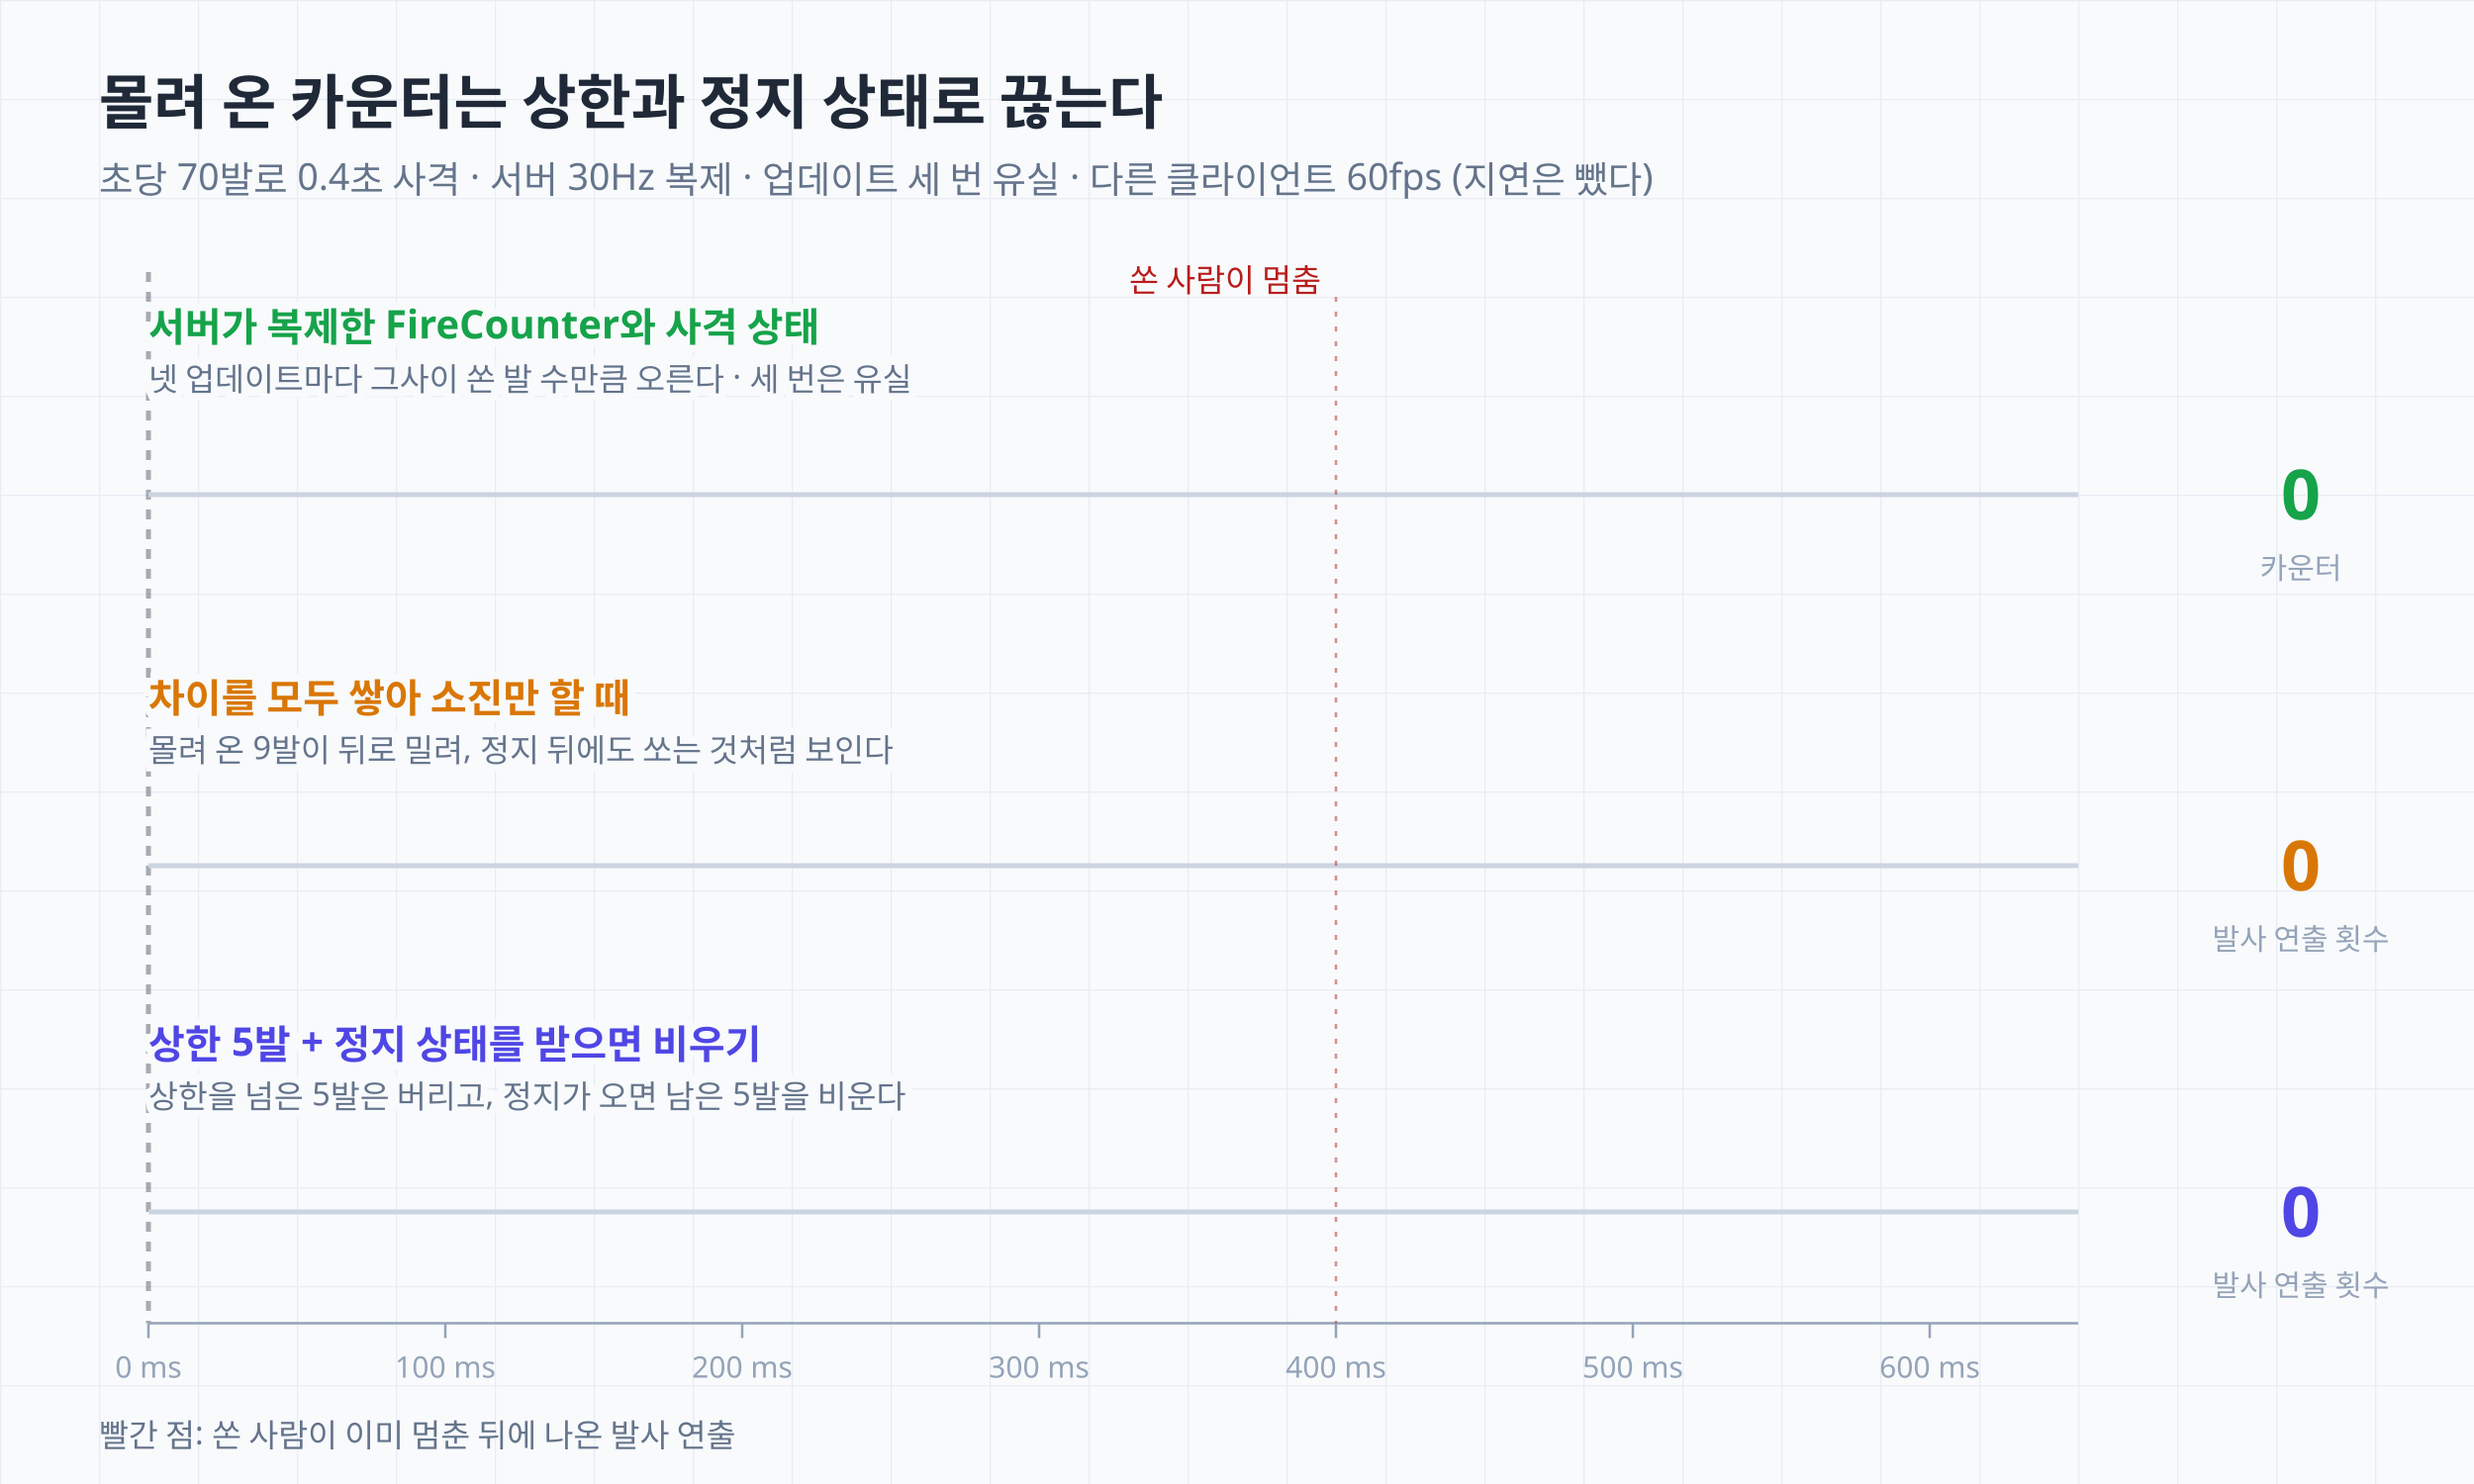
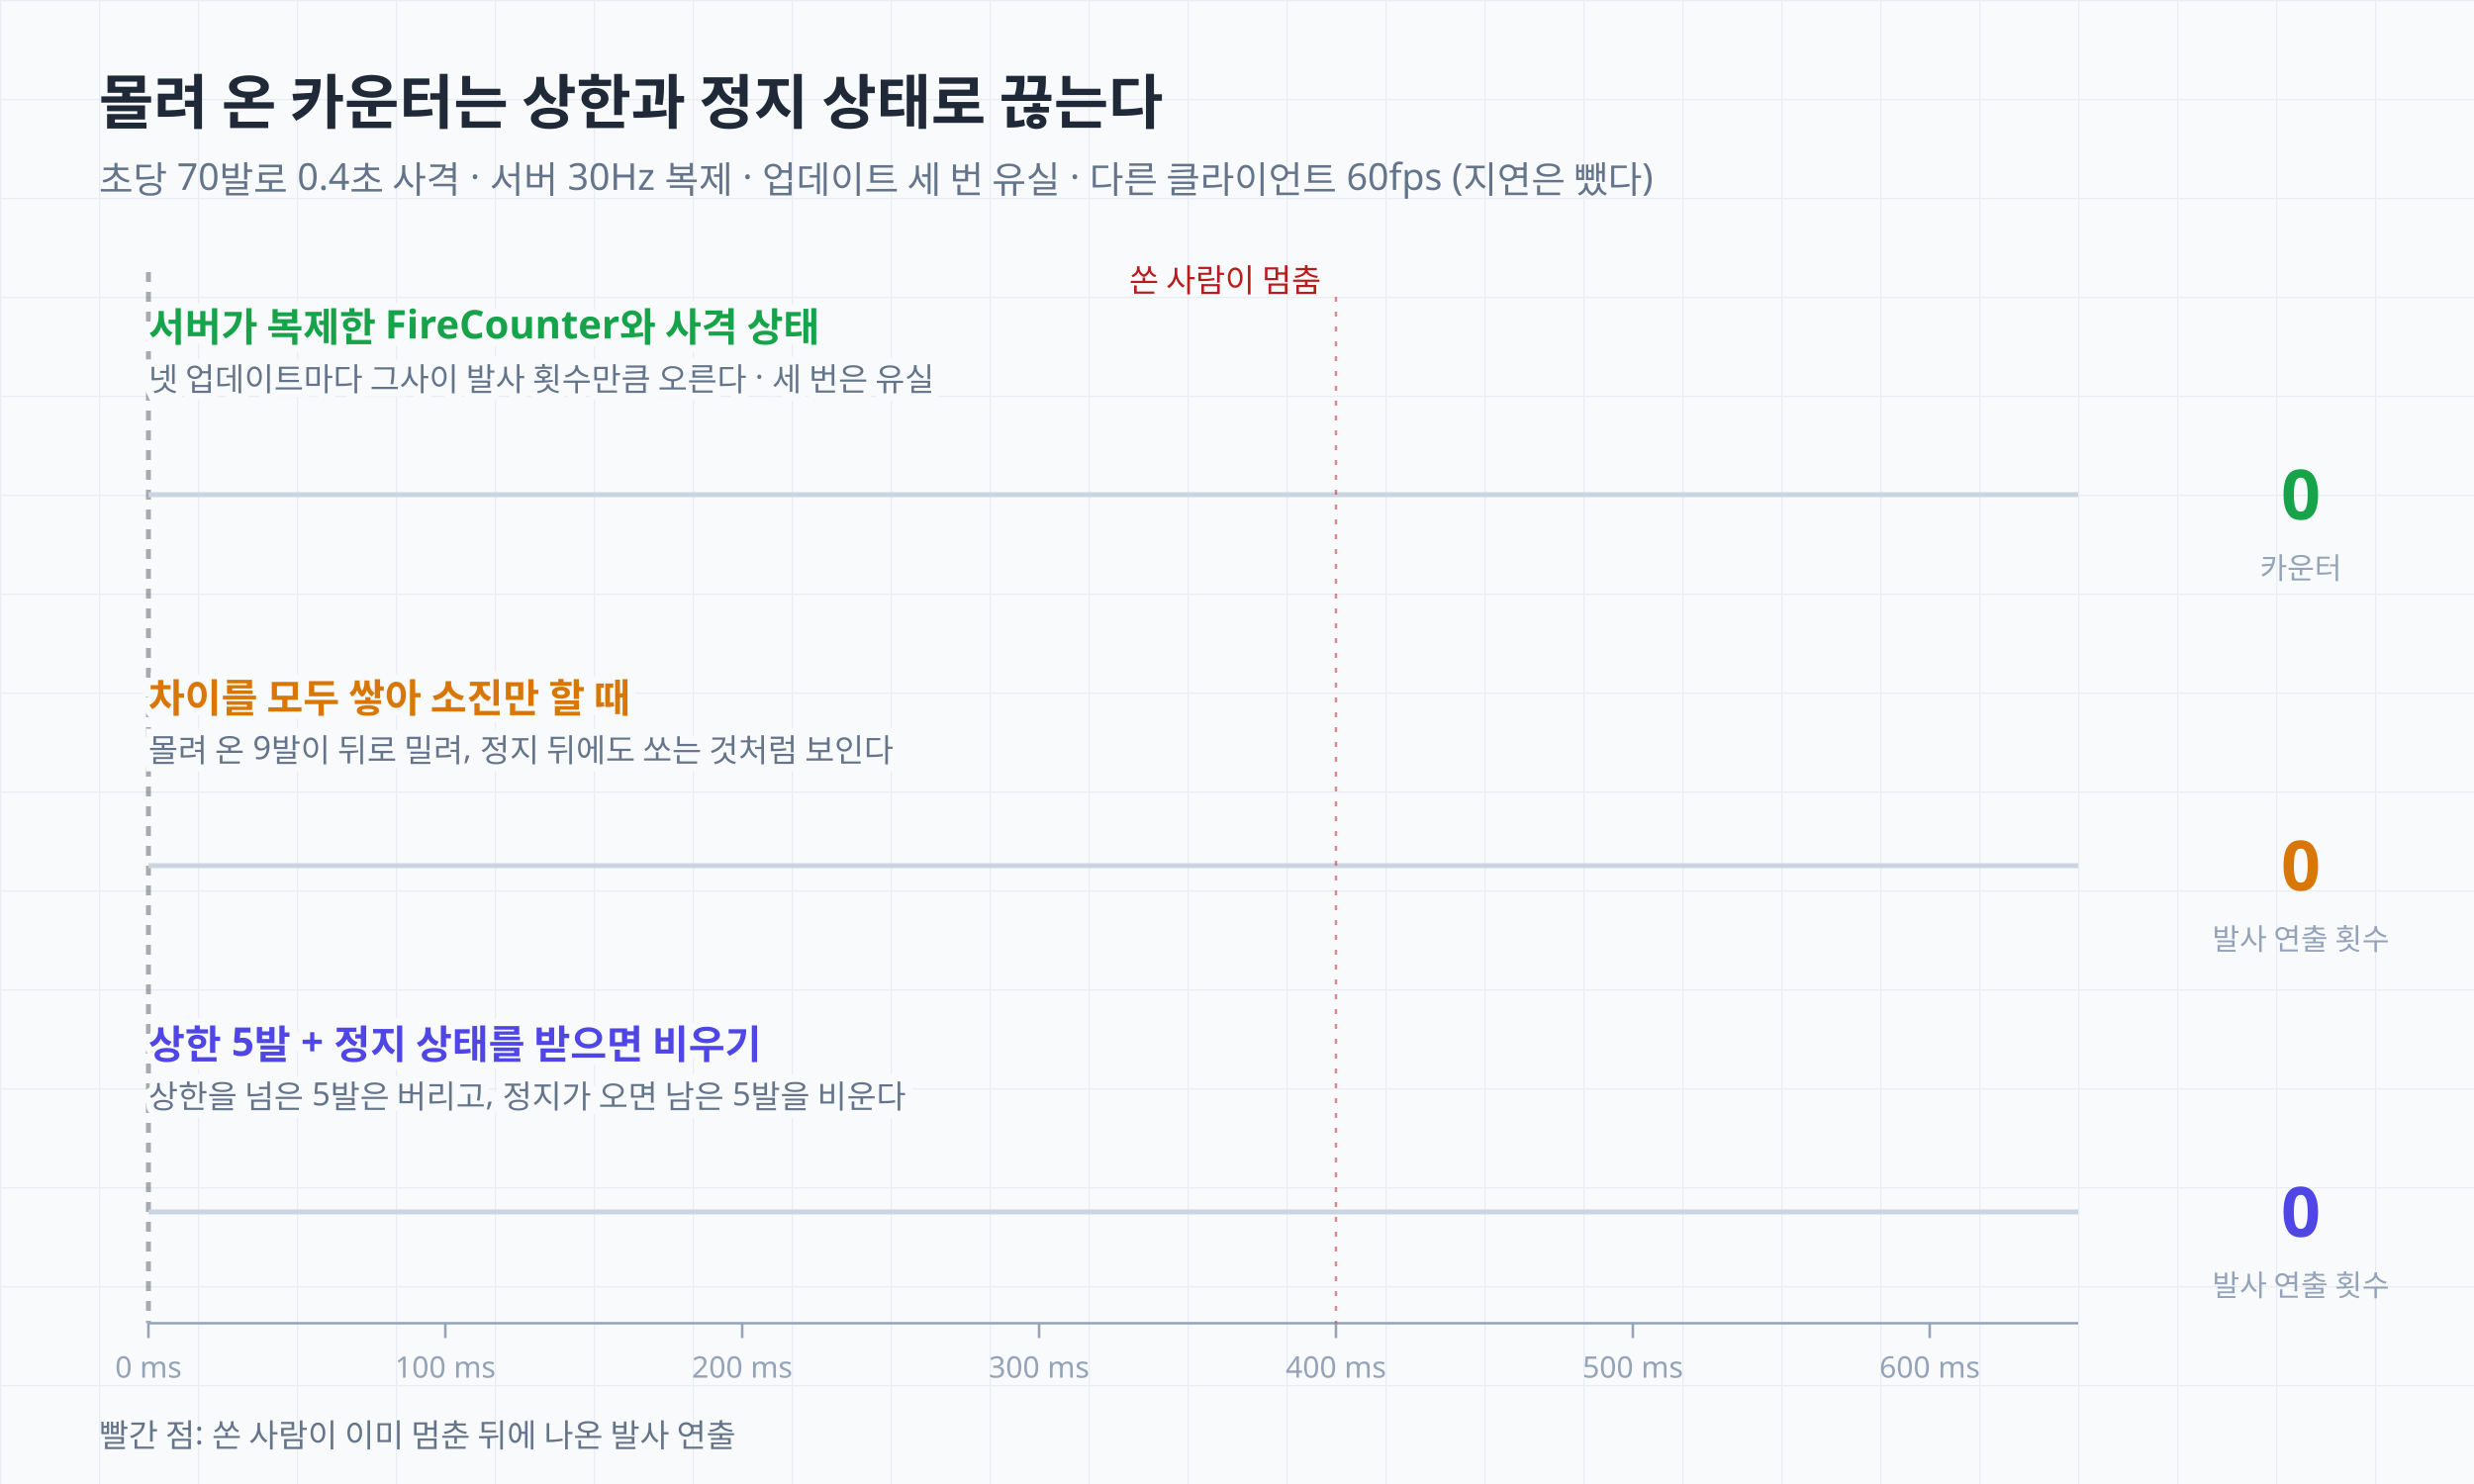
<svg xmlns="http://www.w3.org/2000/svg" viewBox="0 0 1000 600" width="1000" height="600" role="img" lang="ko" aria-labelledby="t d">
  <defs>
    <pattern id="grid" width="40" height="40" patternUnits="userSpaceOnUse">
      <path d="M40 0H0V40" fill="none" stroke="#e8edf3" stroke-width="1" />
    </pattern>
    <marker id="arr" viewBox="0 0 10 10" refX="9" refY="5" markerWidth="7" markerHeight="7" orient="auto">
      <path d="M0 0L10 5L0 10z" fill="#94a3b8" />
    </marker>
    <style>
text{font-family:Pretendard,'Apple SD Gothic Neo','Malgun Gothic','Noto Sans KR',sans-serif;fill:#1f2937}
.title{font-size:24px;font-weight:700}
.sub{font-size:15px;fill:#64748b}
.lane{font-size:16px;font-weight:700}
.lanesub{font-size:13px;fill:#64748b}
.mono{font-family:'JetBrains Mono',Consolas,'SFMono-Regular',Menlo,monospace}
.tick{font-size:12px;fill:#94a3b8;text-anchor:middle}
.cnt{font-size:13px;font-weight:700;text-anchor:middle}
.note{font-size:13px;fill:#64748b}
.big{font-size:28px;font-weight:800;text-anchor:middle}
.cap{font-size:14px;font-weight:700;fill:#334155}
</style>
  </defs>
  <rect width="1000" height="600" fill="#f8fafc" />
  <rect width="1000" height="600" fill="url(#grid)" />
  <text x="40" y="50" class="title">몰려 온 카운터는 상한과 정지 상태로 끊는다</text>
  <text x="40" y="78" class="sub">초당 70발로 0.4초 사격 · 서버 30Hz 복제 · 업데이트 세 번 유실 · 다른 클라이언트 60fps (지연은 뺐다)</text>
  <g>
    <line x1="60" y1="110" x2="60" y2="535" stroke="#0f172a" stroke-opacity=".35" stroke-width="2" stroke-dasharray="4 4" />
    <animateTransform attributeName="transform" type="translate" values="0 0;780 0;780 0" keyTimes="0;0.727;1" dur="11.0s" repeatCount="indefinite" />
  </g>
  <text x="60" y="138" class="lane" style="fill:#16a34a;paint-order:stroke;stroke:#f8fafc;stroke-width:6px">서버가 복제한 FireCounter와 사격 상태</text>
-   <text x="60" y="158" class="lanesub" style="paint-order:stroke;stroke:#f8fafc;stroke-width:6px">넷 업데이트마다 그사이 쏜 발 수만큼 오른다 · 세 번은 유실</text>
+   <text x="60" y="158" class="lanesub" style="paint-order:stroke;stroke:#f8fafc;stroke-width:6px">넷 업데이트마다 그사이 발사 횟수만큼 오른다 · 세 번은 유실</text>
  <line x1="60" y1="200" x2="840" y2="200" stroke="#cbd5e1" stroke-width="2" />
  <rect x="97.0" y="191" width="6" height="18" rx="2" fill="#16a34a" opacity="0">
    <animate attributeName="opacity" values="0;0;1;1" keyTimes="0;0.037;0.037;1" dur="11.0s" repeatCount="indefinite" />
  </rect>
  <text x="100.0" y="184" class="cnt" style="fill:#16a34a;font-size:11.5px" opacity="0">+2<animate attributeName="opacity" values="0;0;1;1" keyTimes="0;0.037;0.037;1" dur="11.0s" repeatCount="indefinite" />
  </text>
  <rect x="137.0" y="191" width="6" height="18" rx="2" fill="#16a34a" opacity="0">
    <animate attributeName="opacity" values="0;0;1;1" keyTimes="0;0.075;0.075;1" dur="11.0s" repeatCount="indefinite" />
  </rect>
  <text x="140.0" y="184" class="cnt" style="fill:#16a34a;font-size:11.5px" opacity="0">+3<animate attributeName="opacity" values="0;0;1;1" keyTimes="0;0.075;0.075;1" dur="11.0s" repeatCount="indefinite" />
  </text>
  <rect x="177.0" y="191" width="6" height="18" rx="2" fill="#16a34a" opacity="0">
    <animate attributeName="opacity" values="0;0;1;1" keyTimes="0;0.112;0.112;1" dur="11.0s" repeatCount="indefinite" />
  </rect>
  <text x="180.0" y="184" class="cnt" style="fill:#16a34a;font-size:11.5px" opacity="0">+2<animate attributeName="opacity" values="0;0;1;1" keyTimes="0;0.112;0.112;1" dur="11.0s" repeatCount="indefinite" />
  </text>
  <rect x="217.0" y="191" width="6" height="18" rx="2" fill="#16a34a" opacity="0">
    <animate attributeName="opacity" values="0;0;1;1" keyTimes="0;0.149;0.149;1" dur="11.0s" repeatCount="indefinite" />
  </rect>
  <text x="220.0" y="184" class="cnt" style="fill:#16a34a;font-size:11.5px" opacity="0">+2<animate attributeName="opacity" values="0;0;1;1" keyTimes="0;0.149;0.149;1" dur="11.0s" repeatCount="indefinite" />
  </text>
  <rect x="257.0" y="191" width="6" height="18" rx="2" fill="#16a34a" opacity="0">
    <animate attributeName="opacity" values="0;0;1;1" keyTimes="0;0.186;0.187;1" dur="11.0s" repeatCount="indefinite" />
  </rect>
  <text x="260.0" y="184" class="cnt" style="fill:#16a34a;font-size:11.5px" opacity="0">+3<animate attributeName="opacity" values="0;0;1;1" keyTimes="0;0.186;0.187;1" dur="11.0s" repeatCount="indefinite" />
  </text>
  <text x="300.0" y="205" class="cnt" style="fill:#94a3b8;font-size:14px" opacity="0">✕<animate attributeName="opacity" values="0;0;1;1" keyTimes="0;0.224;0.224;1" dur="11.0s" repeatCount="indefinite" />
  </text>
  <text x="340.0" y="205" class="cnt" style="fill:#94a3b8;font-size:14px" opacity="0">✕<animate attributeName="opacity" values="0;0;1;1" keyTimes="0;0.261;0.261;1" dur="11.0s" repeatCount="indefinite" />
  </text>
  <text x="380.0" y="205" class="cnt" style="fill:#94a3b8;font-size:14px" opacity="0">✕<animate attributeName="opacity" values="0;0;1;1" keyTimes="0;0.298;0.298;1" dur="11.0s" repeatCount="indefinite" />
  </text>
  <rect x="417.0" y="191" width="6" height="18" rx="2" fill="#b91c1c" opacity="0">
    <animate attributeName="opacity" values="0;0;1;1" keyTimes="0;0.336;0.336;1" dur="11.0s" repeatCount="indefinite" />
  </rect>
  <text x="420.0" y="184" class="cnt" style="fill:#b91c1c;font-size:14px" opacity="0">+9<animate attributeName="opacity" values="0;0;1;1" keyTimes="0;0.336;0.336;1" dur="11.0s" repeatCount="indefinite" />
  </text>
  <rect x="457.0" y="191" width="6" height="18" rx="2" fill="#16a34a" opacity="0">
    <animate attributeName="opacity" values="0;0;1;1" keyTimes="0;0.373;0.373;1" dur="11.0s" repeatCount="indefinite" />
  </rect>
  <text x="460.0" y="184" class="cnt" style="fill:#16a34a;font-size:11.5px" opacity="0">+2<animate attributeName="opacity" values="0;0;1;1" keyTimes="0;0.373;0.373;1" dur="11.0s" repeatCount="indefinite" />
  </text>
  <rect x="497.0" y="191" width="6" height="18" rx="2" fill="#16a34a" opacity="0">
    <animate attributeName="opacity" values="0;0;1;1" keyTimes="0;0.41;0.41;1" dur="11.0s" repeatCount="indefinite" />
  </rect>
  <text x="500.0" y="184" class="cnt" style="fill:#16a34a;font-size:11.5px" opacity="0">+3<animate attributeName="opacity" values="0;0;1;1" keyTimes="0;0.41;0.41;1" dur="11.0s" repeatCount="indefinite" />
  </text>
  <rect x="537.0" y="191" width="6" height="18" rx="2" fill="#16a34a" opacity="0">
    <animate attributeName="opacity" values="0;0;1;1" keyTimes="0;0.448;0.448;1" dur="11.0s" repeatCount="indefinite" />
  </rect>
  <text x="540.0" y="184" class="cnt" style="fill:#16a34a;font-size:11.5px" opacity="0">+2<animate attributeName="opacity" values="0;0;1;1" keyTimes="0;0.448;0.448;1" dur="11.0s" repeatCount="indefinite" />
  </text>
  <text x="540.0" y="228" class="cnt" style="fill:#b91c1c;font-size:11.5px" opacity="0">정지<animate attributeName="opacity" values="0;0;1;1" keyTimes="0;0.448;0.448;1" dur="11.0s" repeatCount="indefinite" />
  </text>
  <text x="340.0" y="228" class="cnt" style="fill:#94a3b8;font-size:11.5px" opacity="0">유실<animate attributeName="opacity" values="0;0;1;1" keyTimes="0;0.224;0.224;1" dur="11.0s" repeatCount="indefinite" />
  </text>
  <text x="930" y="210" class="big" style="fill:#16a34a">0<animate attributeName="opacity" values="1;1;0;0" keyTimes="0;0.037;0.037;1" dur="11.0s" repeatCount="indefinite" />
  </text>
  <text x="930" y="210" class="big" style="fill:#16a34a" opacity="0">2<animate attributeName="opacity" values="0;0;1;1;0;0" keyTimes="0;0.037;0.037;0.075;0.075;1" dur="11.0s" repeatCount="indefinite" />
  </text>
  <text x="930" y="210" class="big" style="fill:#16a34a" opacity="0">5<animate attributeName="opacity" values="0;0;1;1;0;0" keyTimes="0;0.075;0.075;0.112;0.112;1" dur="11.0s" repeatCount="indefinite" />
  </text>
  <text x="930" y="210" class="big" style="fill:#16a34a" opacity="0">7<animate attributeName="opacity" values="0;0;1;1;0;0" keyTimes="0;0.112;0.112;0.149;0.149;1" dur="11.0s" repeatCount="indefinite" />
  </text>
  <text x="930" y="210" class="big" style="fill:#16a34a" opacity="0">9<animate attributeName="opacity" values="0;0;1;1;0;0" keyTimes="0;0.149;0.149;0.186;0.187;1" dur="11.0s" repeatCount="indefinite" />
  </text>
  <text x="930" y="210" class="big" style="fill:#16a34a" opacity="0">12<animate attributeName="opacity" values="0;0;1;1;0;0" keyTimes="0;0.186;0.187;0.336;0.336;1" dur="11.0s" repeatCount="indefinite" />
  </text>
  <text x="930" y="210" class="big" style="fill:#16a34a" opacity="0">21<animate attributeName="opacity" values="0;0;1;1;0;0" keyTimes="0;0.336;0.336;0.373;0.373;1" dur="11.0s" repeatCount="indefinite" />
  </text>
  <text x="930" y="210" class="big" style="fill:#16a34a" opacity="0">23<animate attributeName="opacity" values="0;0;1;1;0;0" keyTimes="0;0.373;0.373;0.41;0.41;1" dur="11.0s" repeatCount="indefinite" />
  </text>
  <text x="930" y="210" class="big" style="fill:#16a34a" opacity="0">26<animate attributeName="opacity" values="0;0;1;1;0;0" keyTimes="0;0.41;0.41;0.448;0.448;1" dur="11.0s" repeatCount="indefinite" />
  </text>
  <text x="930" y="210" class="big" style="fill:#16a34a" opacity="0">28<animate attributeName="opacity" values="0;0;1;1" keyTimes="0;0.448;0.448;1" dur="11.0s" repeatCount="indefinite" />
  </text>
  <text x="930" y="234" class="tick">카운터</text>
  <text x="60" y="288" class="lane" style="fill:#d97706;paint-order:stroke;stroke:#f8fafc;stroke-width:6px">차이를 모두 쌓아 소진만 할 때</text>
  <text x="60" y="308" class="lanesub" style="paint-order:stroke;stroke:#f8fafc;stroke-width:6px">몰려 온 9발이 뒤로 밀려, 정지 뒤에도 쏘는 것처럼 보인다</text>
  <line x1="60" y1="350" x2="840" y2="350" stroke="#cbd5e1" stroke-width="2" />
  <circle cx="100.0" cy="338" r="4" fill="#d97706" opacity="0">
    <animate attributeName="opacity" values="0;0;1;1" keyTimes="0;0.037;0.037;1" dur="11.0s" repeatCount="indefinite" />
  </circle>
  <circle cx="120.0" cy="338" r="4" fill="#d97706" opacity="0">
    <animate attributeName="opacity" values="0;0;1;1" keyTimes="0;0.056;0.056;1" dur="11.0s" repeatCount="indefinite" />
  </circle>
  <circle cx="140.0" cy="338" r="4" fill="#d97706" opacity="0">
    <animate attributeName="opacity" values="0;0;1;1" keyTimes="0;0.075;0.075;1" dur="11.0s" repeatCount="indefinite" />
  </circle>
  <circle cx="160.0" cy="338" r="4" fill="#d97706" opacity="0">
    <animate attributeName="opacity" values="0;0;1;1" keyTimes="0;0.093;0.093;1" dur="11.0s" repeatCount="indefinite" />
  </circle>
  <circle cx="180.0" cy="338" r="4" fill="#d97706" opacity="0">
    <animate attributeName="opacity" values="0;0;1;1" keyTimes="0;0.112;0.112;1" dur="11.0s" repeatCount="indefinite" />
  </circle>
  <circle cx="200.0" cy="338" r="4" fill="#d97706" opacity="0">
    <animate attributeName="opacity" values="0;0;1;1" keyTimes="0;0.131;0.131;1" dur="11.0s" repeatCount="indefinite" />
  </circle>
  <circle cx="220.0" cy="338" r="4" fill="#d97706" opacity="0">
    <animate attributeName="opacity" values="0;0;1;1" keyTimes="0;0.149;0.149;1" dur="11.0s" repeatCount="indefinite" />
  </circle>
  <circle cx="240.0" cy="338" r="4" fill="#d97706" opacity="0">
    <animate attributeName="opacity" values="0;0;1;1" keyTimes="0;0.168;0.168;1" dur="11.0s" repeatCount="indefinite" />
  </circle>
  <circle cx="260.0" cy="338" r="4" fill="#d97706" opacity="0">
    <animate attributeName="opacity" values="0;0;1;1" keyTimes="0;0.186;0.187;1" dur="11.0s" repeatCount="indefinite" />
  </circle>
  <circle cx="260.0" cy="328" r="4" fill="#d97706" opacity="0">
    <animate attributeName="opacity" values="0;0;1;1" keyTimes="0;0.186;0.187;1" dur="11.0s" repeatCount="indefinite" />
  </circle>
  <circle cx="280.0" cy="338" r="4" fill="#d97706" opacity="0">
    <animate attributeName="opacity" values="0;0;1;1" keyTimes="0;0.205;0.205;1" dur="11.0s" repeatCount="indefinite" />
  </circle>
  <circle cx="300.0" cy="338" r="4" fill="#d97706" opacity="0">
    <animate attributeName="opacity" values="0;0;1;1" keyTimes="0;0.224;0.224;1" dur="11.0s" repeatCount="indefinite" />
  </circle>
  <circle cx="420.0" cy="338" r="4" fill="#d97706" opacity="0">
    <animate attributeName="opacity" values="0;0;1;1" keyTimes="0;0.336;0.336;1" dur="11.0s" repeatCount="indefinite" />
  </circle>
  <circle cx="440.0" cy="338" r="4" fill="#d97706" opacity="0">
    <animate attributeName="opacity" values="0;0;1;1" keyTimes="0;0.354;0.354;1" dur="11.0s" repeatCount="indefinite" />
  </circle>
  <circle cx="460.0" cy="338" r="4" fill="#d97706" opacity="0">
    <animate attributeName="opacity" values="0;0;1;1" keyTimes="0;0.373;0.373;1" dur="11.0s" repeatCount="indefinite" />
  </circle>
  <circle cx="480.0" cy="338" r="4" fill="#d97706" opacity="0">
    <animate attributeName="opacity" values="0;0;1;1" keyTimes="0;0.392;0.392;1" dur="11.0s" repeatCount="indefinite" />
  </circle>
  <circle cx="500.0" cy="338" r="4" fill="#d97706" opacity="0">
    <animate attributeName="opacity" values="0;0;1;1" keyTimes="0;0.41;0.41;1" dur="11.0s" repeatCount="indefinite" />
  </circle>
  <circle cx="520.0" cy="338" r="4" fill="#d97706" opacity="0">
    <animate attributeName="opacity" values="0;0;1;1" keyTimes="0;0.429;0.429;1" dur="11.0s" repeatCount="indefinite" />
  </circle>
  <circle cx="540.0" cy="338" r="4" fill="#d97706" opacity="0">
    <animate attributeName="opacity" values="0;0;1;1" keyTimes="0;0.448;0.448;1" dur="11.0s" repeatCount="indefinite" />
  </circle>
  <circle cx="540.0" cy="328" r="4" fill="#d97706" opacity="0">
    <animate attributeName="opacity" values="0;0;1;1" keyTimes="0;0.448;0.448;1" dur="11.0s" repeatCount="indefinite" />
  </circle>
  <circle cx="560.0" cy="338" r="4" fill="#b91c1c" opacity="0">
    <animate attributeName="opacity" values="0;0;1;1" keyTimes="0;0.466;0.466;1" dur="11.0s" repeatCount="indefinite" />
  </circle>
  <circle cx="580.0" cy="338" r="4" fill="#b91c1c" opacity="0">
    <animate attributeName="opacity" values="0;0;1;1" keyTimes="0;0.485;0.485;1" dur="11.0s" repeatCount="indefinite" />
  </circle>
  <circle cx="600.0" cy="338" r="4" fill="#b91c1c" opacity="0">
    <animate attributeName="opacity" values="0;0;1;1" keyTimes="0;0.503;0.504;1" dur="11.0s" repeatCount="indefinite" />
  </circle>
  <circle cx="620.0" cy="338" r="4" fill="#b91c1c" opacity="0">
    <animate attributeName="opacity" values="0;0;1;1" keyTimes="0;0.522;0.522;1" dur="11.0s" repeatCount="indefinite" />
  </circle>
  <circle cx="640.0" cy="338" r="4" fill="#b91c1c" opacity="0">
    <animate attributeName="opacity" values="0;0;1;1" keyTimes="0;0.541;0.541;1" dur="11.0s" repeatCount="indefinite" />
  </circle>
  <circle cx="660.0" cy="338" r="4" fill="#b91c1c" opacity="0">
    <animate attributeName="opacity" values="0;0;1;1" keyTimes="0;0.559;0.56;1" dur="11.0s" repeatCount="indefinite" />
  </circle>
  <circle cx="660.0" cy="328" r="4" fill="#b91c1c" opacity="0">
    <animate attributeName="opacity" values="0;0;1;1" keyTimes="0;0.559;0.56;1" dur="11.0s" repeatCount="indefinite" />
  </circle>
  <circle cx="680.0" cy="338" r="4" fill="#b91c1c" opacity="0">
    <animate attributeName="opacity" values="0;0;1;1" keyTimes="0;0.578;0.578;1" dur="11.0s" repeatCount="indefinite" />
  </circle>
  <text x="930" y="360" class="big" style="fill:#d97706">0<animate attributeName="opacity" values="1;1;0;0" keyTimes="0;0.037;0.037;1" dur="11.0s" repeatCount="indefinite" />
  </text>
  <text x="930" y="360" class="big" style="fill:#d97706" opacity="0">1<animate attributeName="opacity" values="0;0;1;1;0;0" keyTimes="0;0.037;0.037;0.056;0.056;1" dur="11.0s" repeatCount="indefinite" />
  </text>
  <text x="930" y="360" class="big" style="fill:#d97706" opacity="0">2<animate attributeName="opacity" values="0;0;1;1;0;0" keyTimes="0;0.056;0.056;0.075;0.075;1" dur="11.0s" repeatCount="indefinite" />
  </text>
  <text x="930" y="360" class="big" style="fill:#d97706" opacity="0">3<animate attributeName="opacity" values="0;0;1;1;0;0" keyTimes="0;0.075;0.075;0.093;0.093;1" dur="11.0s" repeatCount="indefinite" />
  </text>
  <text x="930" y="360" class="big" style="fill:#d97706" opacity="0">4<animate attributeName="opacity" values="0;0;1;1;0;0" keyTimes="0;0.093;0.093;0.112;0.112;1" dur="11.0s" repeatCount="indefinite" />
  </text>
  <text x="930" y="360" class="big" style="fill:#d97706" opacity="0">5<animate attributeName="opacity" values="0;0;1;1;0;0" keyTimes="0;0.112;0.112;0.131;0.131;1" dur="11.0s" repeatCount="indefinite" />
  </text>
  <text x="930" y="360" class="big" style="fill:#d97706" opacity="0">6<animate attributeName="opacity" values="0;0;1;1;0;0" keyTimes="0;0.131;0.131;0.149;0.149;1" dur="11.0s" repeatCount="indefinite" />
  </text>
  <text x="930" y="360" class="big" style="fill:#d97706" opacity="0">7<animate attributeName="opacity" values="0;0;1;1;0;0" keyTimes="0;0.149;0.149;0.168;0.168;1" dur="11.0s" repeatCount="indefinite" />
  </text>
  <text x="930" y="360" class="big" style="fill:#d97706" opacity="0">8<animate attributeName="opacity" values="0;0;1;1;0;0" keyTimes="0;0.168;0.168;0.186;0.187;1" dur="11.0s" repeatCount="indefinite" />
  </text>
  <text x="930" y="360" class="big" style="fill:#d97706" opacity="0">10<animate attributeName="opacity" values="0;0;1;1;0;0" keyTimes="0;0.186;0.187;0.205;0.205;1" dur="11.0s" repeatCount="indefinite" />
  </text>
  <text x="930" y="360" class="big" style="fill:#d97706" opacity="0">11<animate attributeName="opacity" values="0;0;1;1;0;0" keyTimes="0;0.205;0.205;0.224;0.224;1" dur="11.0s" repeatCount="indefinite" />
  </text>
  <text x="930" y="360" class="big" style="fill:#d97706" opacity="0">12<animate attributeName="opacity" values="0;0;1;1;0;0" keyTimes="0;0.224;0.224;0.336;0.336;1" dur="11.0s" repeatCount="indefinite" />
  </text>
  <text x="930" y="360" class="big" style="fill:#d97706" opacity="0">13<animate attributeName="opacity" values="0;0;1;1;0;0" keyTimes="0;0.336;0.336;0.354;0.354;1" dur="11.0s" repeatCount="indefinite" />
  </text>
  <text x="930" y="360" class="big" style="fill:#d97706" opacity="0">14<animate attributeName="opacity" values="0;0;1;1;0;0" keyTimes="0;0.354;0.354;0.373;0.373;1" dur="11.0s" repeatCount="indefinite" />
  </text>
  <text x="930" y="360" class="big" style="fill:#d97706" opacity="0">15<animate attributeName="opacity" values="0;0;1;1;0;0" keyTimes="0;0.373;0.373;0.392;0.392;1" dur="11.0s" repeatCount="indefinite" />
  </text>
  <text x="930" y="360" class="big" style="fill:#d97706" opacity="0">16<animate attributeName="opacity" values="0;0;1;1;0;0" keyTimes="0;0.392;0.392;0.41;0.41;1" dur="11.0s" repeatCount="indefinite" />
  </text>
  <text x="930" y="360" class="big" style="fill:#d97706" opacity="0">17<animate attributeName="opacity" values="0;0;1;1;0;0" keyTimes="0;0.41;0.41;0.429;0.429;1" dur="11.0s" repeatCount="indefinite" />
  </text>
  <text x="930" y="360" class="big" style="fill:#d97706" opacity="0">18<animate attributeName="opacity" values="0;0;1;1;0;0" keyTimes="0;0.429;0.429;0.448;0.448;1" dur="11.0s" repeatCount="indefinite" />
  </text>
  <text x="930" y="360" class="big" style="fill:#d97706" opacity="0">20<animate attributeName="opacity" values="0;0;1;1;0;0" keyTimes="0;0.448;0.448;0.466;0.466;1" dur="11.0s" repeatCount="indefinite" />
  </text>
  <text x="930" y="360" class="big" style="fill:#d97706" opacity="0">21<animate attributeName="opacity" values="0;0;1;1;0;0" keyTimes="0;0.466;0.466;0.485;0.485;1" dur="11.0s" repeatCount="indefinite" />
  </text>
  <text x="930" y="360" class="big" style="fill:#d97706" opacity="0">22<animate attributeName="opacity" values="0;0;1;1;0;0" keyTimes="0;0.485;0.485;0.503;0.504;1" dur="11.0s" repeatCount="indefinite" />
  </text>
  <text x="930" y="360" class="big" style="fill:#d97706" opacity="0">23<animate attributeName="opacity" values="0;0;1;1;0;0" keyTimes="0;0.503;0.504;0.522;0.522;1" dur="11.0s" repeatCount="indefinite" />
  </text>
  <text x="930" y="360" class="big" style="fill:#d97706" opacity="0">24<animate attributeName="opacity" values="0;0;1;1;0;0" keyTimes="0;0.522;0.522;0.541;0.541;1" dur="11.0s" repeatCount="indefinite" />
  </text>
  <text x="930" y="360" class="big" style="fill:#d97706" opacity="0">25<animate attributeName="opacity" values="0;0;1;1;0;0" keyTimes="0;0.541;0.541;0.559;0.56;1" dur="11.0s" repeatCount="indefinite" />
  </text>
  <text x="930" y="360" class="big" style="fill:#d97706" opacity="0">27<animate attributeName="opacity" values="0;0;1;1;0;0" keyTimes="0;0.559;0.56;0.578;0.578;1" dur="11.0s" repeatCount="indefinite" />
  </text>
  <text x="930" y="360" class="big" style="fill:#d97706" opacity="0">28<animate attributeName="opacity" values="0;0;1;1" keyTimes="0;0.578;0.578;1" dur="11.0s" repeatCount="indefinite" />
  </text>
  <text x="930" y="384" class="tick">발사 연출 횟수</text>
  <line x1="540.0" y1="366" x2="680" y2="366" stroke="#b91c1c" stroke-width="2" opacity="0">
    <animate attributeName="opacity" values="0;0;1;1" keyTimes="0;0.578;0.578;1" dur="11.0s" repeatCount="indefinite" />
  </line>
  <text x="610.0" y="384" class="cnt" style="fill:#b91c1c;font-size:12px" opacity="0">멈춘 뒤에도 117 ms 동안 연출이 이어짐<animate attributeName="opacity" values="0;0;1;1" keyTimes="0;0.578;0.578;1" dur="11.0s" repeatCount="indefinite" />
  </text>
  <text x="60" y="428" class="lane" style="fill:#4f46e5;paint-order:stroke;stroke:#f8fafc;stroke-width:6px">상한 5발 + 정지 상태를 받으면 비우기</text>
  <text x="60" y="448" class="lanesub" style="paint-order:stroke;stroke:#f8fafc;stroke-width:6px">상한을 넘은 5발은 버리고, 정지가 오면 남은 5발을 비운다</text>
  <line x1="60" y1="490" x2="840" y2="490" stroke="#cbd5e1" stroke-width="2" />
  <circle cx="100.0" cy="478" r="4" fill="#4f46e5" opacity="0">
    <animate attributeName="opacity" values="0;0;1;1" keyTimes="0;0.037;0.037;1" dur="11.0s" repeatCount="indefinite" />
  </circle>
  <circle cx="120.0" cy="478" r="4" fill="#4f46e5" opacity="0">
    <animate attributeName="opacity" values="0;0;1;1" keyTimes="0;0.056;0.056;1" dur="11.0s" repeatCount="indefinite" />
  </circle>
  <circle cx="140.0" cy="478" r="4" fill="#4f46e5" opacity="0">
    <animate attributeName="opacity" values="0;0;1;1" keyTimes="0;0.075;0.075;1" dur="11.0s" repeatCount="indefinite" />
  </circle>
  <circle cx="160.0" cy="478" r="4" fill="#4f46e5" opacity="0">
    <animate attributeName="opacity" values="0;0;1;1" keyTimes="0;0.093;0.093;1" dur="11.0s" repeatCount="indefinite" />
  </circle>
  <circle cx="180.0" cy="478" r="4" fill="#4f46e5" opacity="0">
    <animate attributeName="opacity" values="0;0;1;1" keyTimes="0;0.112;0.112;1" dur="11.0s" repeatCount="indefinite" />
  </circle>
  <circle cx="200.0" cy="478" r="4" fill="#4f46e5" opacity="0">
    <animate attributeName="opacity" values="0;0;1;1" keyTimes="0;0.131;0.131;1" dur="11.0s" repeatCount="indefinite" />
  </circle>
  <circle cx="220.0" cy="478" r="4" fill="#4f46e5" opacity="0">
    <animate attributeName="opacity" values="0;0;1;1" keyTimes="0;0.149;0.149;1" dur="11.0s" repeatCount="indefinite" />
  </circle>
  <circle cx="240.0" cy="478" r="4" fill="#4f46e5" opacity="0">
    <animate attributeName="opacity" values="0;0;1;1" keyTimes="0;0.168;0.168;1" dur="11.0s" repeatCount="indefinite" />
  </circle>
  <circle cx="260.0" cy="478" r="4" fill="#4f46e5" opacity="0">
    <animate attributeName="opacity" values="0;0;1;1" keyTimes="0;0.186;0.187;1" dur="11.0s" repeatCount="indefinite" />
  </circle>
  <circle cx="260.0" cy="468" r="4" fill="#4f46e5" opacity="0">
    <animate attributeName="opacity" values="0;0;1;1" keyTimes="0;0.186;0.187;1" dur="11.0s" repeatCount="indefinite" />
  </circle>
  <circle cx="280.0" cy="478" r="4" fill="#4f46e5" opacity="0">
    <animate attributeName="opacity" values="0;0;1;1" keyTimes="0;0.205;0.205;1" dur="11.0s" repeatCount="indefinite" />
  </circle>
  <circle cx="300.0" cy="478" r="4" fill="#4f46e5" opacity="0">
    <animate attributeName="opacity" values="0;0;1;1" keyTimes="0;0.224;0.224;1" dur="11.0s" repeatCount="indefinite" />
  </circle>
  <circle cx="420.0" cy="478" r="4" fill="#4f46e5" opacity="0">
    <animate attributeName="opacity" values="0;0;1;1" keyTimes="0;0.336;0.336;1" dur="11.0s" repeatCount="indefinite" />
  </circle>
  <circle cx="440.0" cy="478" r="4" fill="#4f46e5" opacity="0">
    <animate attributeName="opacity" values="0;0;1;1" keyTimes="0;0.354;0.354;1" dur="11.0s" repeatCount="indefinite" />
  </circle>
  <circle cx="460.0" cy="478" r="4" fill="#4f46e5" opacity="0">
    <animate attributeName="opacity" values="0;0;1;1" keyTimes="0;0.373;0.373;1" dur="11.0s" repeatCount="indefinite" />
  </circle>
  <circle cx="480.0" cy="478" r="4" fill="#4f46e5" opacity="0">
    <animate attributeName="opacity" values="0;0;1;1" keyTimes="0;0.392;0.392;1" dur="11.0s" repeatCount="indefinite" />
  </circle>
  <circle cx="500.0" cy="478" r="4" fill="#4f46e5" opacity="0">
    <animate attributeName="opacity" values="0;0;1;1" keyTimes="0;0.41;0.41;1" dur="11.0s" repeatCount="indefinite" />
  </circle>
  <circle cx="520.0" cy="478" r="4" fill="#4f46e5" opacity="0">
    <animate attributeName="opacity" values="0;0;1;1" keyTimes="0;0.429;0.429;1" dur="11.0s" repeatCount="indefinite" />
  </circle>
  <text x="930" y="500" class="big" style="fill:#4f46e5">0<animate attributeName="opacity" values="1;1;0;0" keyTimes="0;0.037;0.037;1" dur="11.0s" repeatCount="indefinite" />
  </text>
  <text x="930" y="500" class="big" style="fill:#4f46e5" opacity="0">1<animate attributeName="opacity" values="0;0;1;1;0;0" keyTimes="0;0.037;0.037;0.056;0.056;1" dur="11.0s" repeatCount="indefinite" />
  </text>
  <text x="930" y="500" class="big" style="fill:#4f46e5" opacity="0">2<animate attributeName="opacity" values="0;0;1;1;0;0" keyTimes="0;0.056;0.056;0.075;0.075;1" dur="11.0s" repeatCount="indefinite" />
  </text>
  <text x="930" y="500" class="big" style="fill:#4f46e5" opacity="0">3<animate attributeName="opacity" values="0;0;1;1;0;0" keyTimes="0;0.075;0.075;0.093;0.093;1" dur="11.0s" repeatCount="indefinite" />
  </text>
  <text x="930" y="500" class="big" style="fill:#4f46e5" opacity="0">4<animate attributeName="opacity" values="0;0;1;1;0;0" keyTimes="0;0.093;0.093;0.112;0.112;1" dur="11.0s" repeatCount="indefinite" />
  </text>
  <text x="930" y="500" class="big" style="fill:#4f46e5" opacity="0">5<animate attributeName="opacity" values="0;0;1;1;0;0" keyTimes="0;0.112;0.112;0.131;0.131;1" dur="11.0s" repeatCount="indefinite" />
  </text>
  <text x="930" y="500" class="big" style="fill:#4f46e5" opacity="0">6<animate attributeName="opacity" values="0;0;1;1;0;0" keyTimes="0;0.131;0.131;0.149;0.149;1" dur="11.0s" repeatCount="indefinite" />
  </text>
  <text x="930" y="500" class="big" style="fill:#4f46e5" opacity="0">7<animate attributeName="opacity" values="0;0;1;1;0;0" keyTimes="0;0.149;0.149;0.168;0.168;1" dur="11.0s" repeatCount="indefinite" />
  </text>
  <text x="930" y="500" class="big" style="fill:#4f46e5" opacity="0">8<animate attributeName="opacity" values="0;0;1;1;0;0" keyTimes="0;0.168;0.168;0.186;0.187;1" dur="11.0s" repeatCount="indefinite" />
  </text>
  <text x="930" y="500" class="big" style="fill:#4f46e5" opacity="0">10<animate attributeName="opacity" values="0;0;1;1;0;0" keyTimes="0;0.186;0.187;0.205;0.205;1" dur="11.0s" repeatCount="indefinite" />
  </text>
  <text x="930" y="500" class="big" style="fill:#4f46e5" opacity="0">11<animate attributeName="opacity" values="0;0;1;1;0;0" keyTimes="0;0.205;0.205;0.224;0.224;1" dur="11.0s" repeatCount="indefinite" />
  </text>
  <text x="930" y="500" class="big" style="fill:#4f46e5" opacity="0">12<animate attributeName="opacity" values="0;0;1;1;0;0" keyTimes="0;0.224;0.224;0.336;0.336;1" dur="11.0s" repeatCount="indefinite" />
  </text>
  <text x="930" y="500" class="big" style="fill:#4f46e5" opacity="0">13<animate attributeName="opacity" values="0;0;1;1;0;0" keyTimes="0;0.336;0.336;0.354;0.354;1" dur="11.0s" repeatCount="indefinite" />
  </text>
  <text x="930" y="500" class="big" style="fill:#4f46e5" opacity="0">14<animate attributeName="opacity" values="0;0;1;1;0;0" keyTimes="0;0.354;0.354;0.373;0.373;1" dur="11.0s" repeatCount="indefinite" />
  </text>
  <text x="930" y="500" class="big" style="fill:#4f46e5" opacity="0">15<animate attributeName="opacity" values="0;0;1;1;0;0" keyTimes="0;0.373;0.373;0.392;0.392;1" dur="11.0s" repeatCount="indefinite" />
  </text>
  <text x="930" y="500" class="big" style="fill:#4f46e5" opacity="0">16<animate attributeName="opacity" values="0;0;1;1;0;0" keyTimes="0;0.392;0.392;0.41;0.41;1" dur="11.0s" repeatCount="indefinite" />
  </text>
  <text x="930" y="500" class="big" style="fill:#4f46e5" opacity="0">17<animate attributeName="opacity" values="0;0;1;1;0;0" keyTimes="0;0.41;0.41;0.429;0.429;1" dur="11.0s" repeatCount="indefinite" />
  </text>
  <text x="930" y="500" class="big" style="fill:#4f46e5" opacity="0">18<animate attributeName="opacity" values="0;0;1;1" keyTimes="0;0.429;0.429;1" dur="11.0s" repeatCount="indefinite" />
  </text>
  <text x="930" y="524" class="tick">발사 연출 횟수</text>
  <line x1="60" y1="535" x2="840" y2="535" stroke="#94a3b8" />
  <line x1="60.0" y1="535" x2="60.0" y2="541" stroke="#94a3b8" />
  <text x="60.0" y="557" class="tick">0 ms</text>
  <line x1="180.0" y1="535" x2="180.0" y2="541" stroke="#94a3b8" />
  <text x="180.0" y="557" class="tick">100 ms</text>
  <line x1="300.0" y1="535" x2="300.0" y2="541" stroke="#94a3b8" />
  <text x="300.0" y="557" class="tick">200 ms</text>
  <line x1="420.0" y1="535" x2="420.0" y2="541" stroke="#94a3b8" />
  <text x="420.0" y="557" class="tick">300 ms</text>
  <line x1="540.0" y1="535" x2="540.0" y2="541" stroke="#94a3b8" />
  <text x="540.0" y="557" class="tick">400 ms</text>
  <line x1="660.0" y1="535" x2="660.0" y2="541" stroke="#94a3b8" />
  <text x="660.0" y="557" class="tick">500 ms</text>
  <line x1="780.0" y1="535" x2="780.0" y2="541" stroke="#94a3b8" />
  <text x="780.0" y="557" class="tick">600 ms</text>
  <line x1="540.0" y1="120" x2="540.0" y2="535" stroke="#b91c1c" stroke-opacity=".5" stroke-dasharray="2 4" />
  <text x="534.0" y="118" class="note" style="fill:#b91c1c;text-anchor:end">쏜 사람이 멈춤</text>
  <text x="40" y="585" class="note">빨간 점: 쏜 사람이 이미 멈춘 뒤에 나온 발사 연출</text>
</svg>
